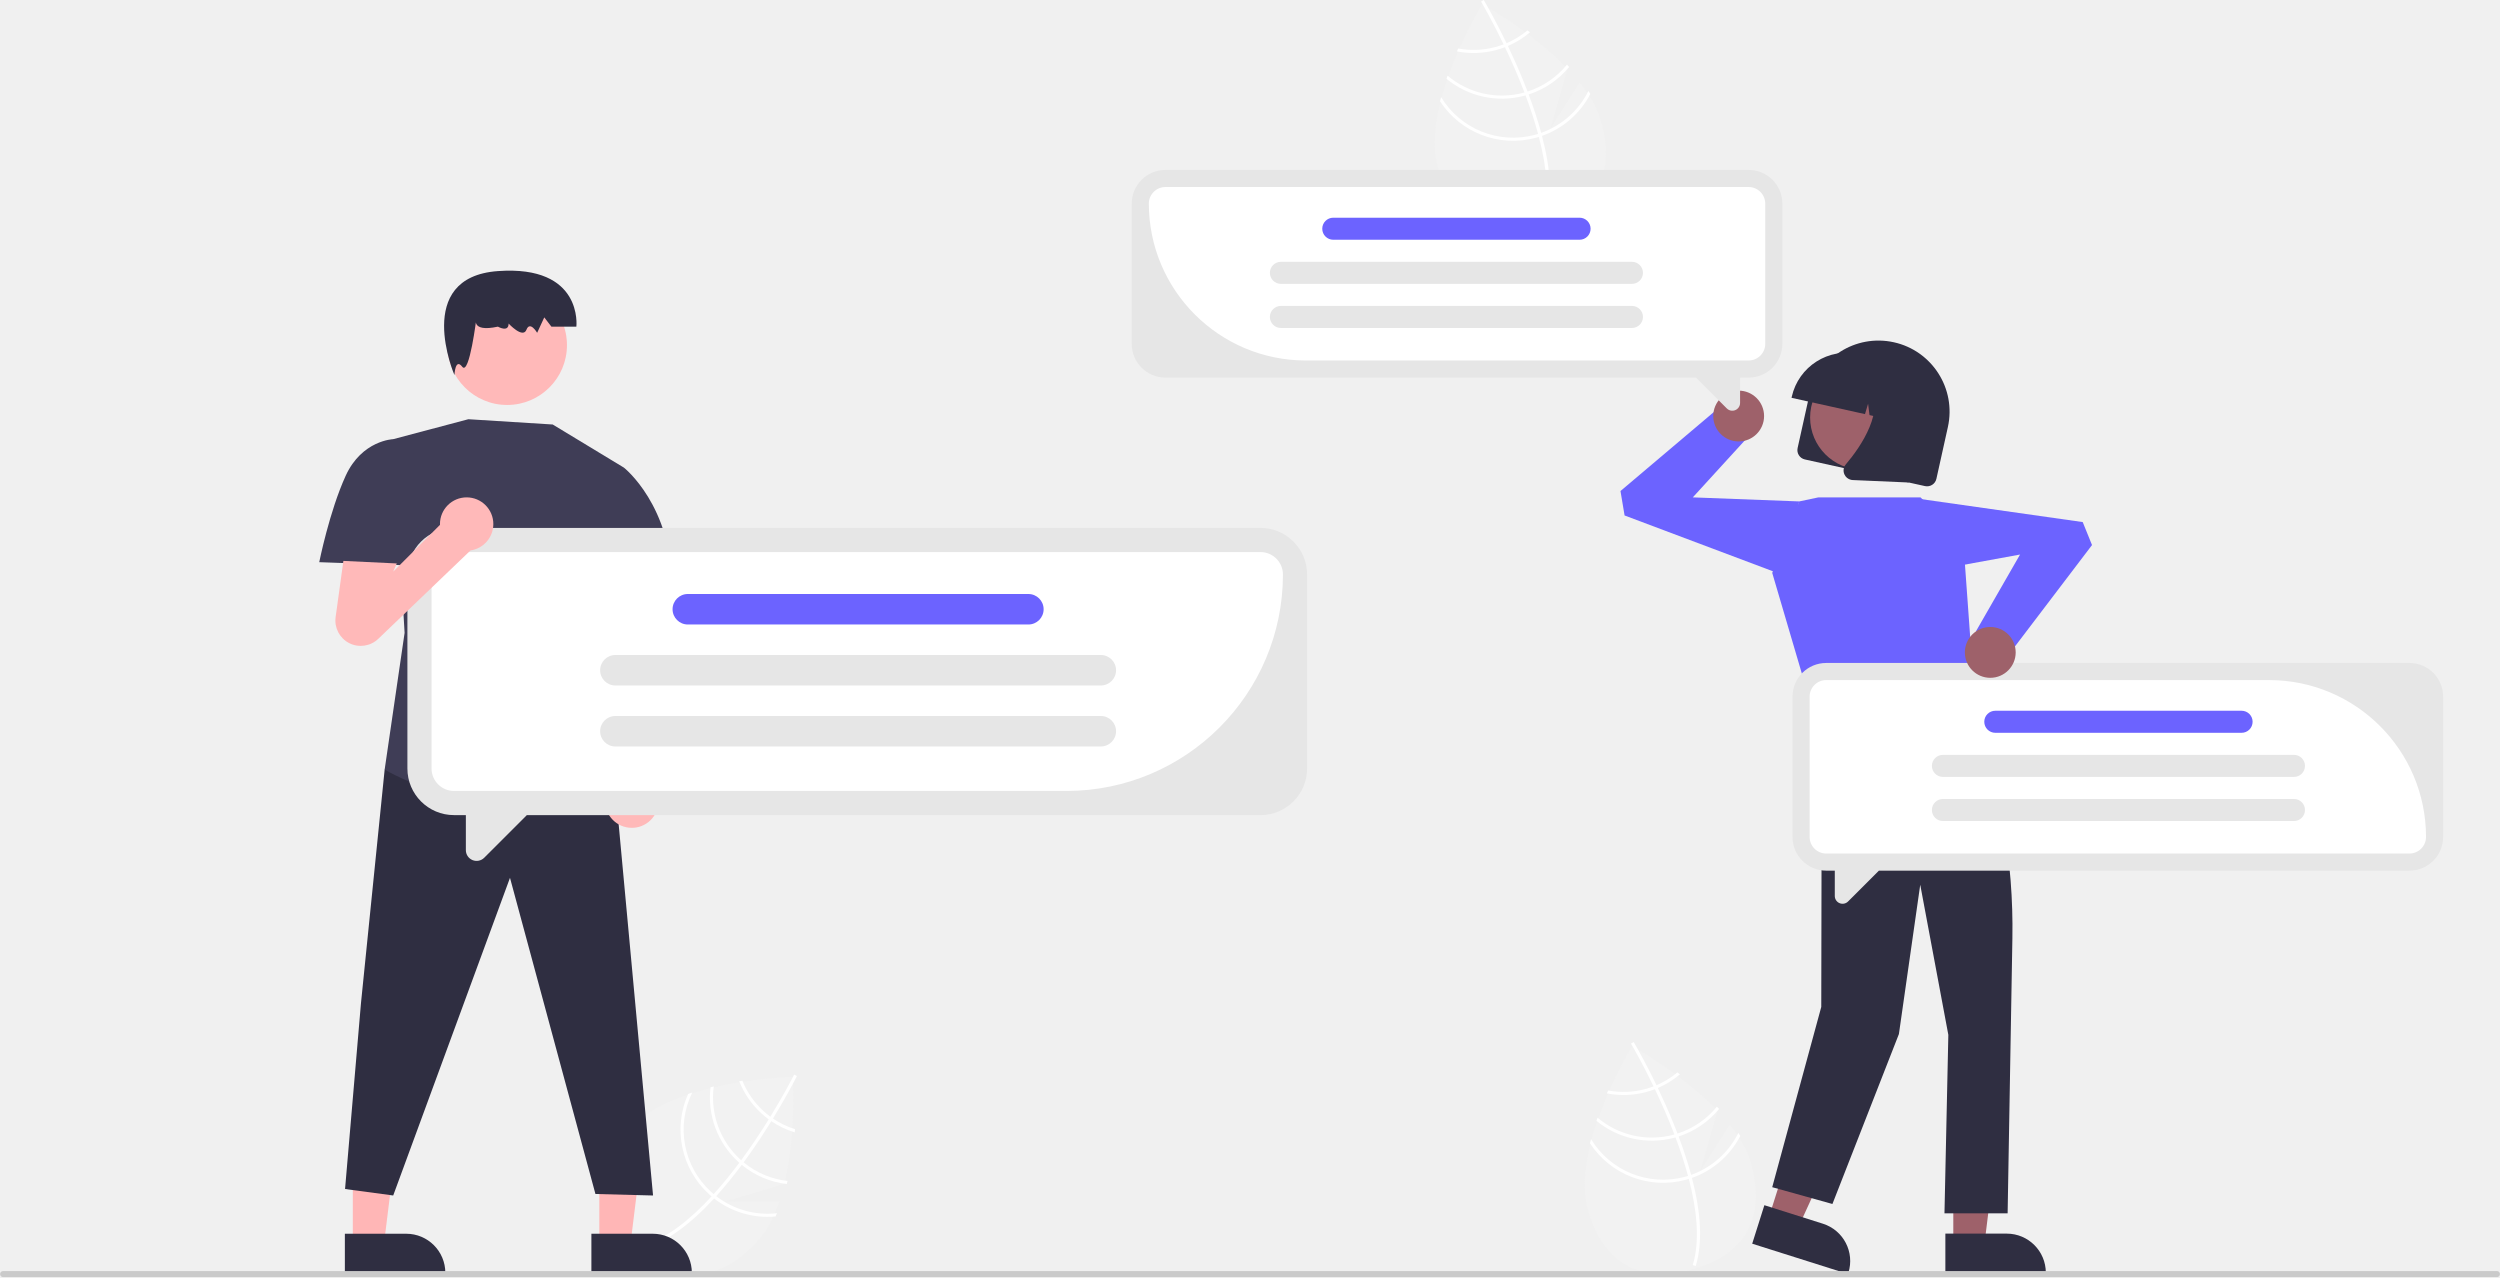
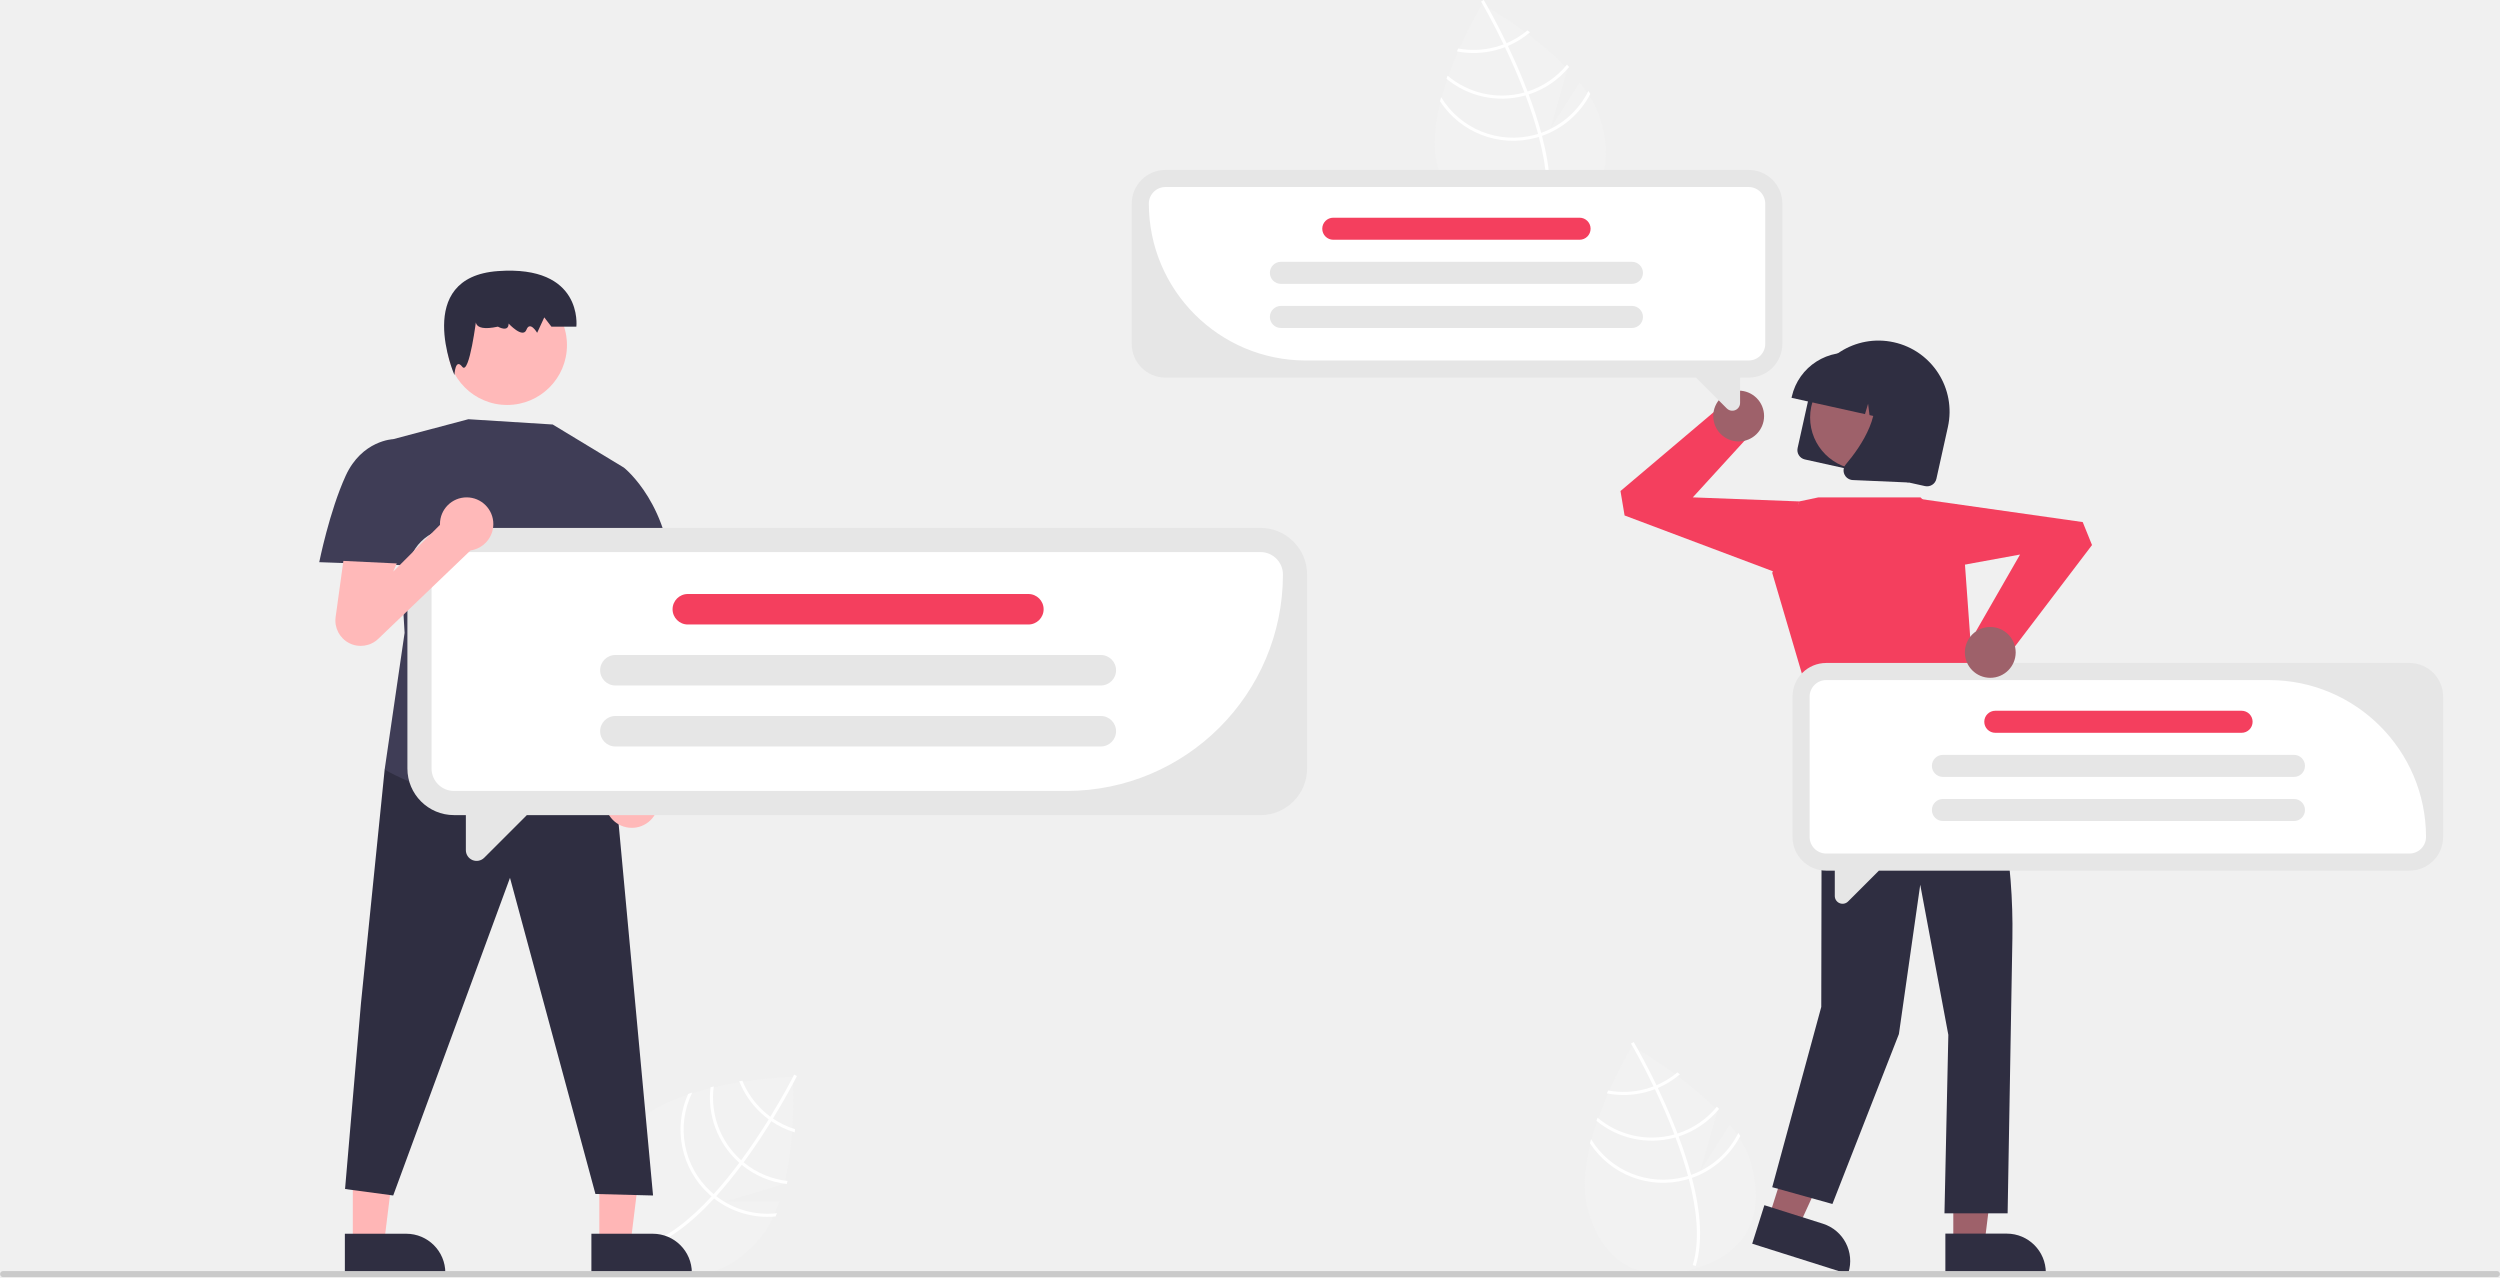
<svg xmlns="http://www.w3.org/2000/svg" data-name="Layer 1" width="983.675" height="502.497" viewBox="0 0 983.675 502.497">
  <path d="M788.725,641.231l-11.452,18.004,6.67-23.438c-14.083-14.695-33.58-25.445-33.58-25.445s-24.007,39.456-17.546,63.727,23.146,28.904,40.945,24.165c17.798-4.738,29.971-17.054,23.509-41.325C795.834,651.517,792.71,646.213,788.725,641.231Z" transform="translate(-108.1623 -198.7514)" fill="#f2f2f2" />
  <path d="M773.574,661.029l.318,1.196c3.631,13.925,4.174,25.399,1.607,34.264-.035.13-.078.255-.113.385l-.599-.177-.574-.177c2.909-9.609,1.611-21.751-1.553-33.898-.098-.392-.198-.791-.309-1.186-1.385-5.13-3.081-10.241-4.928-15.152-.14-.381-.287-.767-.434-1.153-2.471-6.471-5.171-12.564-7.673-17.815-.175-.372-.356-.742-.536-1.107-4.271-8.871-7.891-15.156-8.705-16.544-.096-.171-.153-.264-.165-.286l.52-.31.004-.007.526-.311c.012.022.203.333.536.917,1.258,2.177,4.6,8.105,8.452,16.073.172.36.353.731.528,1.102,2.035,4.259,4.192,9.051,6.243,14.136q.776,1.915,1.485,3.791c.153.384.3.77.44,1.151Q771.64,653.886,773.574,661.029Z" transform="translate(-108.1623 -198.7514)" fill="#fff" />
  <path d="M759.949,625.741c-.383.159-.771.319-1.169.47a33.811,33.811,0,0,1-3.295,1.061,32.889,32.889,0,0,1-14.566.555c-.165.38-.33.76-.5,1.148a34.107,34.107,0,0,0,15.382-.518,34.984,34.984,0,0,0,3.515-1.139c.392-.149.78-.309,1.161-.474a33.82,33.82,0,0,0,8.685-5.375q-.512-.387-1.002-.761A32.777,32.777,0,0,1,759.949,625.741Z" transform="translate(-108.1623 -198.7514)" fill="#fff" />
  <path d="M768.205,644.77q-.604.199-1.216.362c-.123.039-.253.074-.377.107a33.064,33.064,0,0,1-29.872-6.717c-.144.412-.288.825-.424,1.242a34.291,34.291,0,0,0,30.611,6.66c.166-.044.332-.088.496-.138.413-.116.818-.237,1.222-.363a34.11,34.11,0,0,0,15.92-10.834c-.283-.299-.565-.598-.854-.895A32.837,32.837,0,0,1,768.205,644.77Z" transform="translate(-108.1623 -198.7514)" fill="#fff" />
  <path d="M773.574,661.029c-.405.146-.813.28-1.223.408-.439.136-.88.266-1.325.384a33.153,33.153,0,0,1-36.851-14.873c-.139.551-.279,1.095-.406,1.643a34.367,34.367,0,0,0,37.572,14.415c.444-.118.887-.242,1.319-.383.417-.124.826-.258,1.232-.398a34.267,34.267,0,0,0,19.014-16.485c-.241-.405-.498-.8-.757-1.2A33.046,33.046,0,0,1,773.574,661.029Z" transform="translate(-108.1623 -198.7514)" fill="#fff" />
  <path d="M729.725,231.231l-11.452,18.004,6.67-23.438c-14.083-14.695-33.58-25.445-33.58-25.445s-24.007,39.456-17.546,63.727,23.146,28.904,40.945,24.165c17.798-4.738,29.971-17.054,23.509-41.325C736.834,241.517,733.71,236.213,729.725,231.231Z" transform="translate(-108.1623 -198.7514)" fill="#f2f2f2" />
  <path d="M714.574,251.029l.318,1.196c3.631,13.925,4.174,25.399,1.607,34.264-.035.13-.078.255-.113.385l-.599-.177-.574-.177c2.909-9.609,1.611-21.751-1.553-33.898-.098-.392-.198-.791-.309-1.186-1.385-5.13-3.081-10.241-4.928-15.152-.14-.381-.287-.767-.434-1.153-2.471-6.471-5.171-12.564-7.673-17.815-.175-.372-.356-.742-.536-1.107-4.271-8.871-7.891-15.156-8.705-16.544-.096-.171-.153-.264-.165-.286l.52-.31.004-.007.526-.311c.012.022.203.333.536.917,1.258,2.177,4.6,8.105,8.452,16.073.172.36.353.731.528,1.102,2.035,4.259,4.192,9.051,6.243,14.136q.776,1.915,1.485,3.791c.153.384.3.77.44,1.151Q712.64,243.886,714.574,251.029Z" transform="translate(-108.1623 -198.7514)" fill="#fff" />
  <path d="M700.949,215.741c-.383.159-.771.319-1.169.47a33.811,33.811,0,0,1-3.295,1.061,32.889,32.889,0,0,1-14.566.555c-.165.38-.33.76-.5,1.148a34.107,34.107,0,0,0,15.382-.518,34.984,34.984,0,0,0,3.515-1.139c.392-.149.78-.309,1.161-.474a33.82,33.82,0,0,0,8.685-5.375q-.512-.387-1.002-.761A32.777,32.777,0,0,1,700.949,215.741Z" transform="translate(-108.1623 -198.7514)" fill="#fff" />
  <path d="M709.205,234.77q-.604.199-1.216.362c-.123.039-.253.074-.377.107a33.064,33.064,0,0,1-29.872-6.717c-.144.412-.288.825-.424,1.242a34.291,34.291,0,0,0,30.611,6.66c.166-.044.332-.088.496-.138.413-.116.818-.237,1.222-.363a34.11,34.11,0,0,0,15.92-10.834c-.283-.299-.565-.598-.854-.895A32.837,32.837,0,0,1,709.205,234.77Z" transform="translate(-108.1623 -198.7514)" fill="#fff" />
  <path d="M714.574,251.029c-.405.146-.813.28-1.223.408-.439.136-.88.266-1.325.384a33.153,33.153,0,0,1-36.851-14.873c-.139.551-.279,1.095-.406,1.643a34.367,34.367,0,0,0,37.572,14.415c.444-.118.887-.242,1.319-.383.417-.124.826-.258,1.232-.398a34.267,34.267,0,0,0,19.014-16.485c-.241-.405-.498-.8-.757-1.2A33.046,33.046,0,0,1,714.574,251.029Z" transform="translate(-108.1623 -198.7514)" fill="#fff" />
  <path d="M414.82,671.452l-21.337.097,23.324-7.056c4.751-19.792,3.258-42.006,3.258-42.006s-46.172,1.128-63.099,19.683-11.807,35.097,1.8,47.51c13.607,12.413,30.548,15.998,47.475-2.557C410.008,682.992,412.782,677.497,414.82,671.452Z" transform="translate(-108.1623 -198.7514)" fill="#f2f2f2" />
  <path d="M389.973,669.406l-.834.915c-9.753,10.582-19.113,17.241-27.96,19.872-.128.041-.257.073-.385.113l-.175-.599-.161-.578c9.657-2.747,19.171-10.402,27.68-19.629.277-.295.558-.594.831-.901,3.568-3.938,6.95-8.128,10.085-12.336.245-.324.491-.656.736-.988,4.108-5.577,7.775-11.142,10.841-16.085.218-.348.432-.701.642-1.049,5.155-8.388,8.486-14.831,9.214-16.266.092-.173.139-.271.151-.293l.542.27.009-0.0.546.274c-.012.022-.17.351-.482.946-1.151,2.235-4.333,8.251-8.954,15.799-.21.339-.424.692-.642,1.04-2.484,4.014-5.349,8.419-8.519,12.894q-1.192,1.688-2.387,3.298c-.241.336-.486.669-.731.992Q394.938,663.918,389.973,669.406Z" transform="translate(-108.1623 -198.7514)" fill="#fff" />
  <path d="M412.298,638.868c-.341-.236-.686-.476-1.027-.729a33.813,33.813,0,0,1-2.673-2.198,32.889,32.889,0,0,1-8.34-11.955c-.409.066-.818.133-1.236.2a34.107,34.107,0,0,0,8.75,12.661,34.983,34.983,0,0,0,2.858,2.342c.337.249.682.489,1.027.721a33.82,33.82,0,0,0,9.217,4.401q.049-.64.099-1.254A32.777,32.777,0,0,1,412.298,638.868Z" transform="translate(-108.1623 -198.7514)" fill="#fff" />
  <path d="M400.751,656.1q-.493-.4-.962-.828c-.099-.082-.199-.173-.294-.26a33.064,33.064,0,0,1-10.495-28.763c-.425.102-.85.204-1.274.314a34.291,34.291,0,0,0,10.943,29.354c.127.116.254.231.384.342.321.285.642.561.967.832a34.11,34.11,0,0,0,17.721,7.538c.099-.399.198-.799.292-1.202A32.837,32.837,0,0,1,400.751,656.1Z" transform="translate(-108.1623 -198.7514)" fill="#fff" />
  <path d="M389.973,669.406c-.342-.262-.675-.533-1.005-.809-.352-.296-.7-.597-1.039-.907a33.153,33.153,0,0,1-7.405-39.043c-.538.181-1.073.357-1.602.546a34.367,34.367,0,0,0,8.18,39.402c.34.31.683.615,1.035.903.33.284.663.555,1.001.822a34.267,34.267,0,0,0,24.147,7.087c.211-.422.403-.851.6-1.286A33.046,33.046,0,0,1,389.973,669.406Z" transform="translate(-108.1623 -198.7514)" fill="#fff" />
  <polygon points="235.821 489.442 248.081 489.441 253.913 442.153 235.819 442.154 235.821 489.442" fill="#ffb6b6" />
  <path d="M340.856,684.191l24.144-.001h.001a15.387,15.387,0,0,1,15.386,15.386v.5l-39.531.001Z" transform="translate(-108.1623 -198.7514)" fill="#2f2e41" />
  <polygon points="138.821 489.442 151.081 489.441 156.913 442.153 138.819 442.154 138.821 489.442" fill="#ffb6b6" />
  <path d="M243.856,684.191l24.144-.001h.001a15.387,15.387,0,0,1,15.386,15.386v.5l-39.531.001Z" transform="translate(-108.1623 -198.7514)" fill="#2f2e41" />
  <polygon points="159.613 295.2 151.35 302.805 142.037 394.681 135.768 467.838 154.713 470.393 200.665 345.394 234.288 469.8 256.956 470.393 241.911 308 159.613 295.2" fill="#2f2e41" />
  <circle cx="199.544" cy="135.809" r="23.536" fill="#ffb9b9" />
  <path d="M295.661,323.632s-2.806,6.073,8.418,3.644c0,0,4.209,2.429,4.209-1.215,0,0,5.612,6.073,7.015,2.429s4.209,1.215,4.209,1.215l2.806-6.073,2.806,3.644h9.821s2.806-24.29-30.866-21.861S286.972,346.329,286.972,346.329s.271-6.908,3.077-3.265S295.661,323.632,295.661,323.632Z" transform="translate(-108.1623 -198.7514)" fill="#2f2e41" />
  <path d="M325.639,365.779,292.451,363.701l-29.576,7.845,4.483,76.213L259.513,501.556s43.044,26.312,91.904,5.604l-4.641-12.209s-.16-18.685-4.08-22.343-3.608-33.816-3.608-33.816l14.57-56.039Z" transform="translate(-108.1623 -198.7514)" fill="#3f3d56" />
  <path d="M270.776,373.952l-7.9-2.405s-12.304.411-18.702,14.408-10.398,33.997-10.398,33.997l40.634,1.469Z" transform="translate(-108.1623 -198.7514)" fill="#3f3d56" />
  <path d="M365.091,507.557l-1.315-82.606-17.555,2.634,3.877,78.263a10.51,10.51,0,1,0,14.993,1.709Z" transform="translate(-108.1623 -198.7514)" fill="#ffb9b9" />
  <path d="M343.776,389.952l9.882-7.197s18.989,14.851,19.053,47.524l-26.491,6.425-14.978-21.543Z" transform="translate(-108.1623 -198.7514)" fill="#3f3d56" />
  <polygon points="768.569 489.395 780.829 489.394 786.661 442.106 768.567 442.107 768.569 489.395" fill="#9e616a" />
  <path d="M873.604,684.143l24.144-.001h.001a15.387,15.387,0,0,1,15.386,15.386v.5l-39.531.001Z" transform="translate(-108.1623 -198.7514)" fill="#2f2e41" />
  <polygon points="696.005 478.969 707.694 482.667 727.517 439.34 710.266 433.883 696.005 478.969" fill="#9e616a" />
  <path d="M802.393,672.961l23.02,7.281.001 0a15.387,15.387,0,0,1,10.029,19.311l-.151.477L797.602,688.108Z" transform="translate(-108.1623 -198.7514)" fill="#2f2e41" />
  <path d="M831.772,472.176,824.968,491.364l-.193,103.588L805.482,665.874l23.683,6.61,26.161-66.874,8.391-58.738,11.058,59.08-1.522,70.22h24.849l1.876-108.211a237.255,237.255,0,0,0-15.663-88.982l0,0Z" transform="translate(-108.1623 -198.7514)" fill="#2f2e41" />
-   <polygon points="715.507 195.7 755.672 195.7 772.454 212.483 777.468 281.854 716.806 291.615 697.32 225.426 707.932 197.295 715.507 195.7" fill="#6c63ff" />
-   <polygon points="701.063 226.088 639.223 202.821 637.613 193.203 676.613 160.203 689.594 169.939 666.066 195.7 707.932 197.295 701.063 226.088" fill="#6c63ff" />
+   <polygon points="715.507 195.7 755.672 195.7 772.454 212.483 777.468 281.854 716.806 291.615 697.32 225.426 707.932 197.295 715.507 195.7" fill="#f43f5e" />
+   <polygon points="701.063 226.088 639.223 202.821 637.613 193.203 676.613 160.203 689.594 169.939 666.066 195.7 707.932 197.295 701.063 226.088" fill="#f43f5e" />
  <circle cx="684.113" cy="163.7" r="10" fill="#9e616a" />
  <path d="M815.467,375.05l4.519-20.376A27.967,27.967,0,0,1,874.594,366.784l-4.519,20.376a3.761,3.761,0,0,1-4.481,2.854l-47.272-10.483A3.761,3.761,0,0,1,815.467,375.05Z" transform="translate(-108.1623 -198.7514)" fill="#2f2e41" />
  <circle cx="732.73" cy="164.284" r="20.505" fill="#9e616a" />
  <path d="M813.165,354.871a22.148,22.148,0,0,1,26.388-16.809l4.075.904a22.148,22.148,0,0,1,16.809,26.388l-.09.408-8.612-1.91-1.113-8.877-2.411,8.095-4.451-.987-.562-4.479L841.981,361.689l-28.906-6.41Z" transform="translate(-108.1623 -198.7514)" fill="#2f2e41" />
  <path d="M833.869,385.382a3.701,3.701,0,0,1,.564-3.9c6.14-7.256,15.553-21.093,9.603-32.233l-.428-.8,23.3,5.167-7.758,34.982-21.994-.959a3.838,3.838,0,0,1-.662-.087A3.742,3.742,0,0,1,833.869,385.382Z" transform="translate(-108.1623 -198.7514)" fill="#2f2e41" />
  <path d="M1090.647,701.249H109.353a1.191,1.191,0,0,1,0-2.381h981.294a1.191,1.191,0,0,1,0,2.381Z" transform="translate(-108.1623 -198.7514)" fill="#cacaca" />
  <path d="M604.121,406.472H286.806a18.343,18.343,0,0,0-18.343,18.343v76.315a18.342,18.342,0,0,0,18.343,18.343h4.657v13.788a4.23,4.23,0,0,0,7.221,2.991l16.779-16.779H604.121a18.342,18.342,0,0,0,18.343-18.343V424.815A18.343,18.343,0,0,0,604.121,406.472Z" transform="translate(-108.1623 -198.7514)" fill="#e6e6e6" />
  <path d="M527.807,509.972h-241a8.853,8.853,0,0,1-8.843-8.843V424.814a8.852,8.852,0,0,1,8.842-8.842H604.121a8.853,8.853,0,0,1,8.843,8.843A85.253,85.253,0,0,1,527.807,509.972Z" transform="translate(-108.1623 -198.7514)" fill="#fff" />
-   <rect x="264.635" y="233.721" width="146" height="12" rx="6" fill="#6c63ff" />
+   <rect x="264.635" y="233.721" width="146" height="12" rx="6" fill="#f43f5e" />
  <rect x="236.135" y="257.721" width="203" height="12" rx="6" fill="#e6e6e6" />
  <rect x="236.135" y="281.721" width="203" height="12" rx="6" fill="#e6e6e6" />
  <path d="M1056.199,459.608H826.729a13.265,13.265,0,0,0-13.265,13.265V528.061A13.265,13.265,0,0,0,826.729,541.326h3.368v9.971a3.059,3.059,0,0,0,5.222,2.163L847.453,541.326h208.747a13.265,13.265,0,0,0,13.265-13.265V472.873A13.265,13.265,0,0,0,1056.199,459.608Z" transform="translate(-108.1623 -198.7514)" fill="#e6e6e6" />
  <path d="M1056.199,534.595H826.729a6.54,6.54,0,0,1-6.533-6.533V472.873a6.54,6.54,0,0,1,6.533-6.533h174.283a61.791,61.791,0,0,1,61.721,61.722A6.54,6.54,0,0,1,1056.199,534.595Z" transform="translate(-108.1623 -198.7514)" fill="#fff" />
-   <rect x="780.752" y="279.659" width="105.582" height="8.678" rx="4.339" fill="#6c63ff" />
+   <rect x="780.752" y="279.659" width="105.582" height="8.678" rx="4.339" fill="#f43f5e" />
  <rect x="760.142" y="297.015" width="146.802" height="8.678" rx="4.339" fill="#e6e6e6" />
  <rect x="760.142" y="314.371" width="146.802" height="8.678" rx="4.339" fill="#e6e6e6" />
  <path d="M566.729,265.608H796.199a13.265,13.265,0,0,1,13.265,13.265V334.061A13.265,13.265,0,0,1,796.199,347.326h-3.368v9.971a3.059,3.059,0,0,1-5.222,2.163L775.475,347.326H566.729a13.265,13.265,0,0,1-13.265-13.265V278.873A13.265,13.265,0,0,1,566.729,265.608Z" transform="translate(-108.1623 -198.7514)" fill="#e6e6e6" />
  <path d="M796.199,340.594H621.917a61.791,61.791,0,0,1-61.722-61.721,6.541,6.541,0,0,1,6.533-6.534h229.471a6.54,6.54,0,0,1,6.533,6.533v55.188A6.54,6.54,0,0,1,796.199,340.594Z" transform="translate(-108.1623 -198.7514)" fill="#fff" />
-   <rect x="628.432" y="284.411" width="105.582" height="8.678" rx="4.339" transform="translate(1254.283 378.748) rotate(180)" fill="#6c63ff" />
+   <rect x="628.432" y="284.411" width="105.582" height="8.678" rx="4.339" transform="translate(1254.283 378.748) rotate(180)" fill="#f43f5e" />
  <rect x="607.822" y="301.767" width="146.802" height="8.678" rx="4.339" transform="translate(1254.283 413.4598) rotate(180)" fill="#e6e6e6" />
  <rect x="607.822" y="319.123" width="146.802" height="8.678" rx="4.339" transform="translate(1254.283 448.1717) rotate(180)" fill="#e6e6e6" />
  <path d="M302.276,404.952a10.5,10.5,0,0,0-21,0c0,.102.012.202.015.304L262.875,423.671l1.4-3.219-21-1-3.063,22.172a9.969,9.969,0,0,0,16.782,8.494l36.3-34.788A10.493,10.493,0,0,0,302.276,404.952Z" transform="translate(-108.1623 -198.7514)" fill="#ffb9b9" />
-   <polygon points="754.074 196.12 819.488 205.421 823.145 214.461 792.231 255.134 777.448 248.445 794.828 218.194 753.613 225.718 754.074 196.12" fill="#6c63ff" />
+   <polygon points="754.074 196.12 819.488 205.421 823.145 214.461 792.231 255.134 777.448 248.445 794.828 218.194 753.613 225.718 754.074 196.12" fill="#f43f5e" />
  <circle cx="783.113" cy="256.7" r="10" fill="#9e616a" />
</svg>
